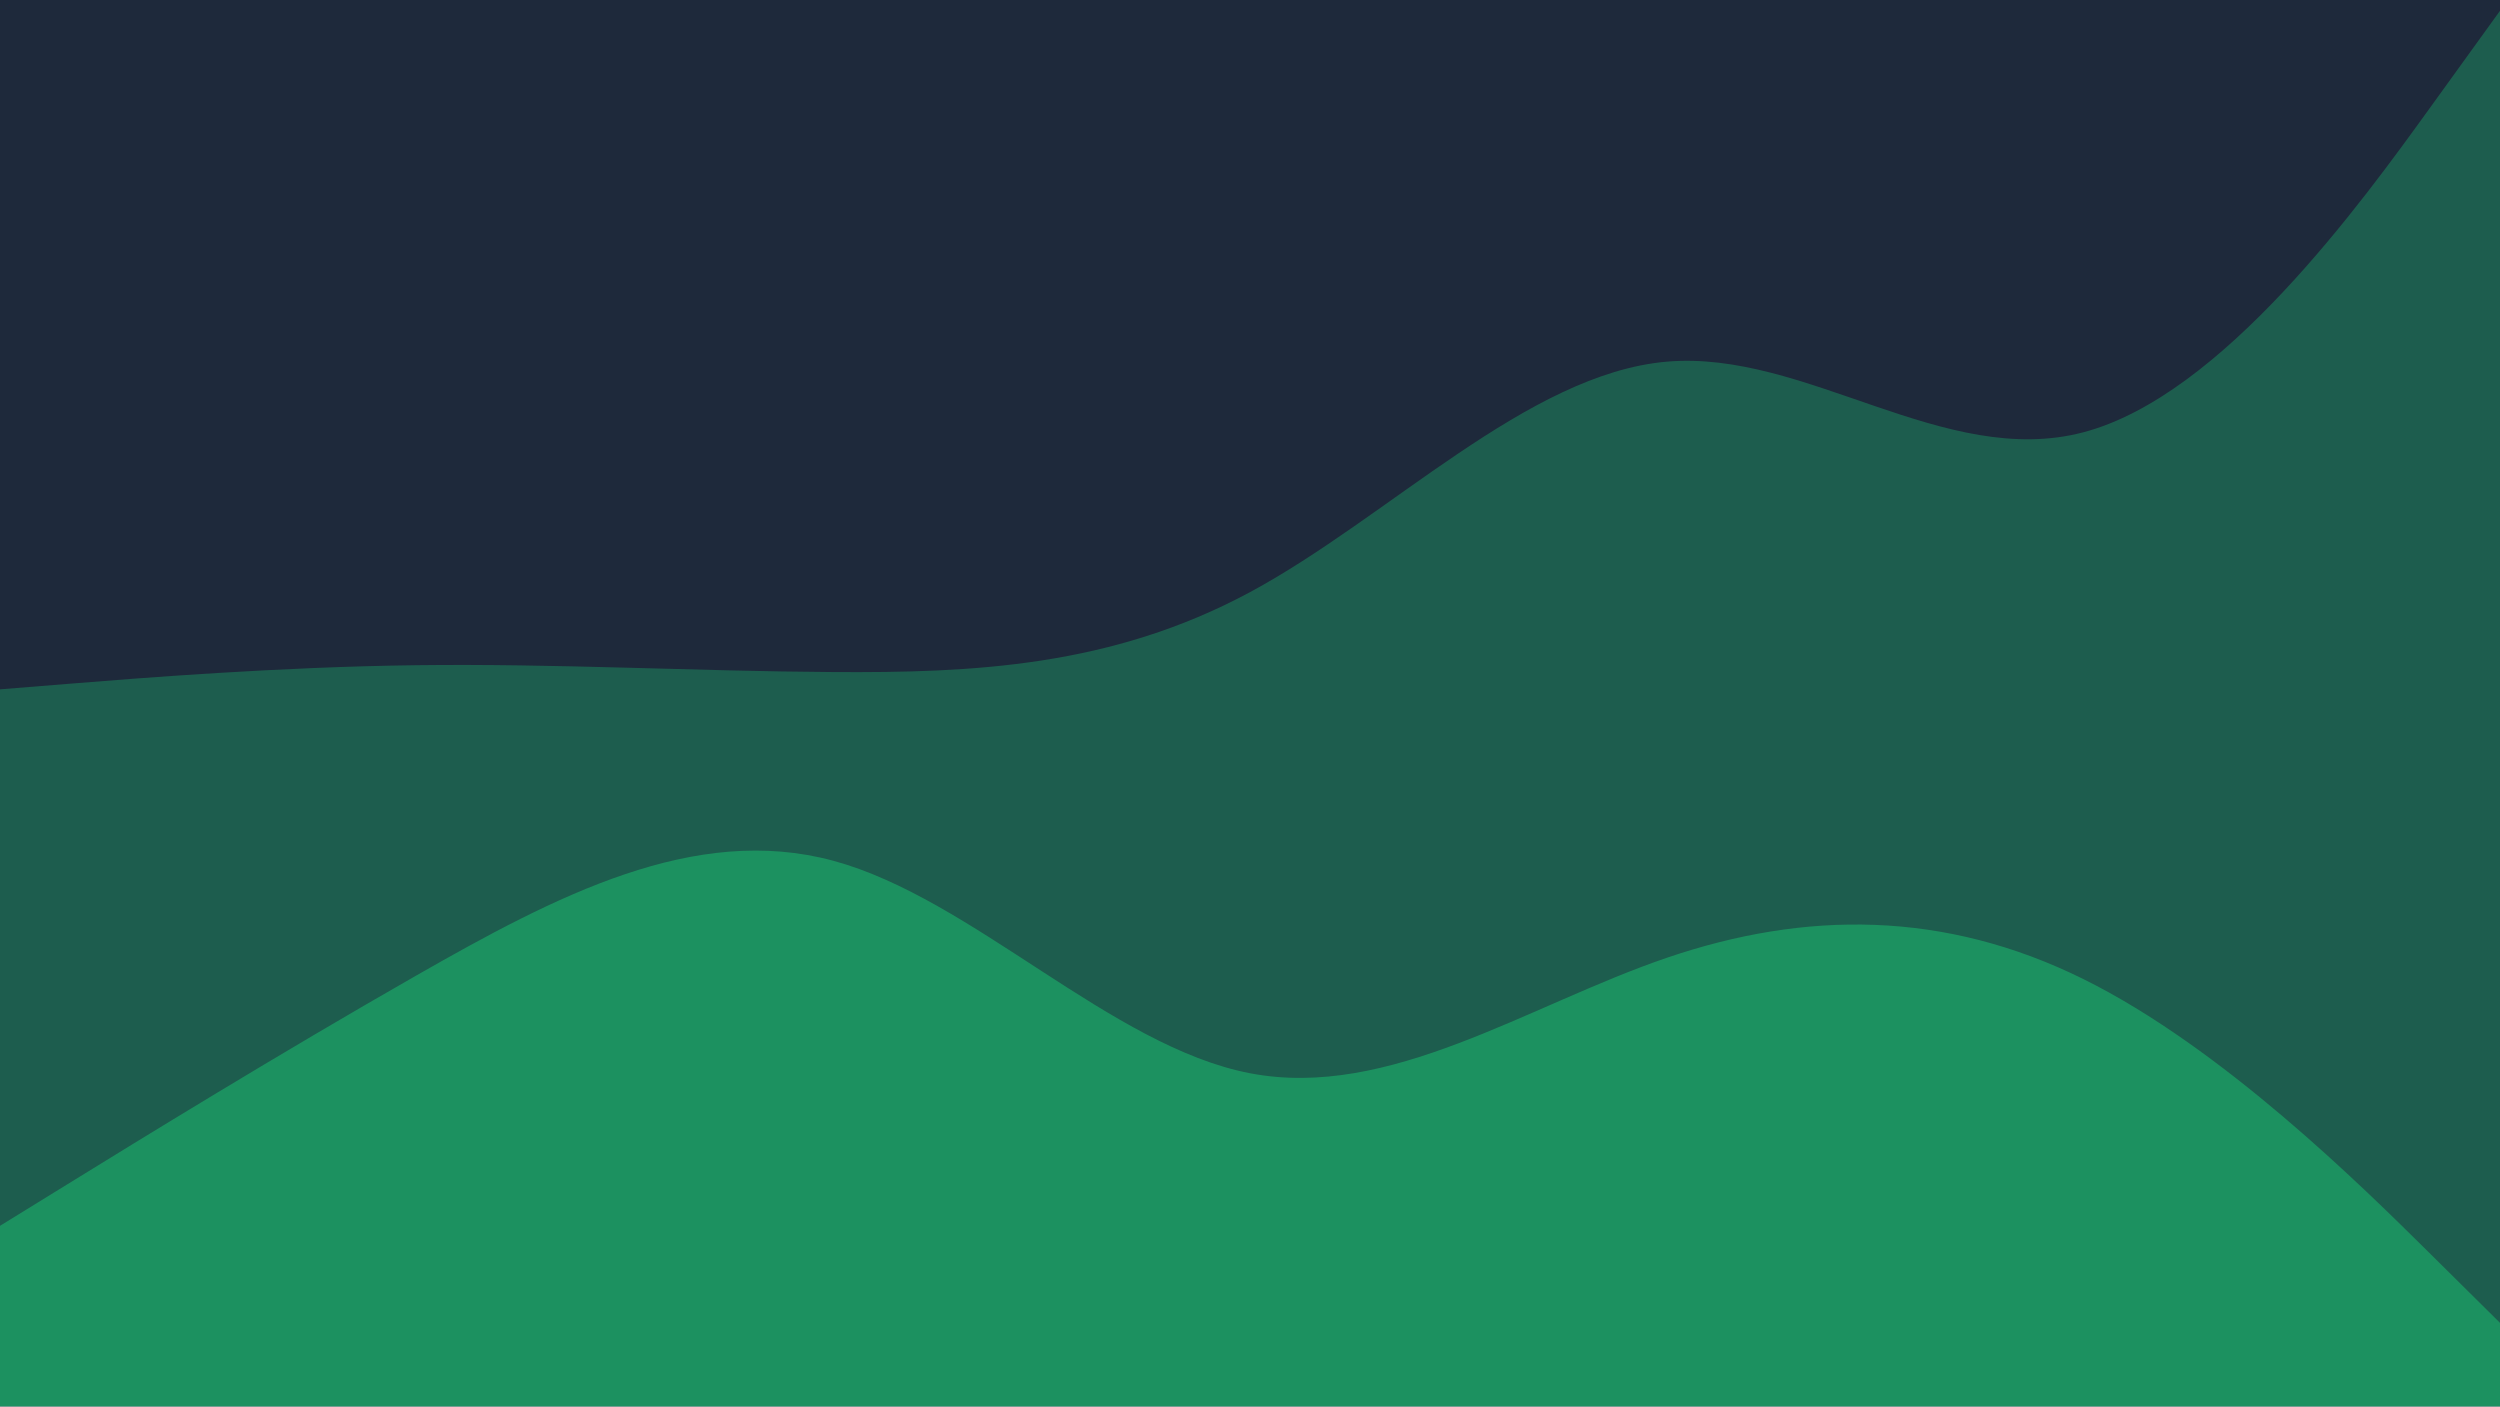
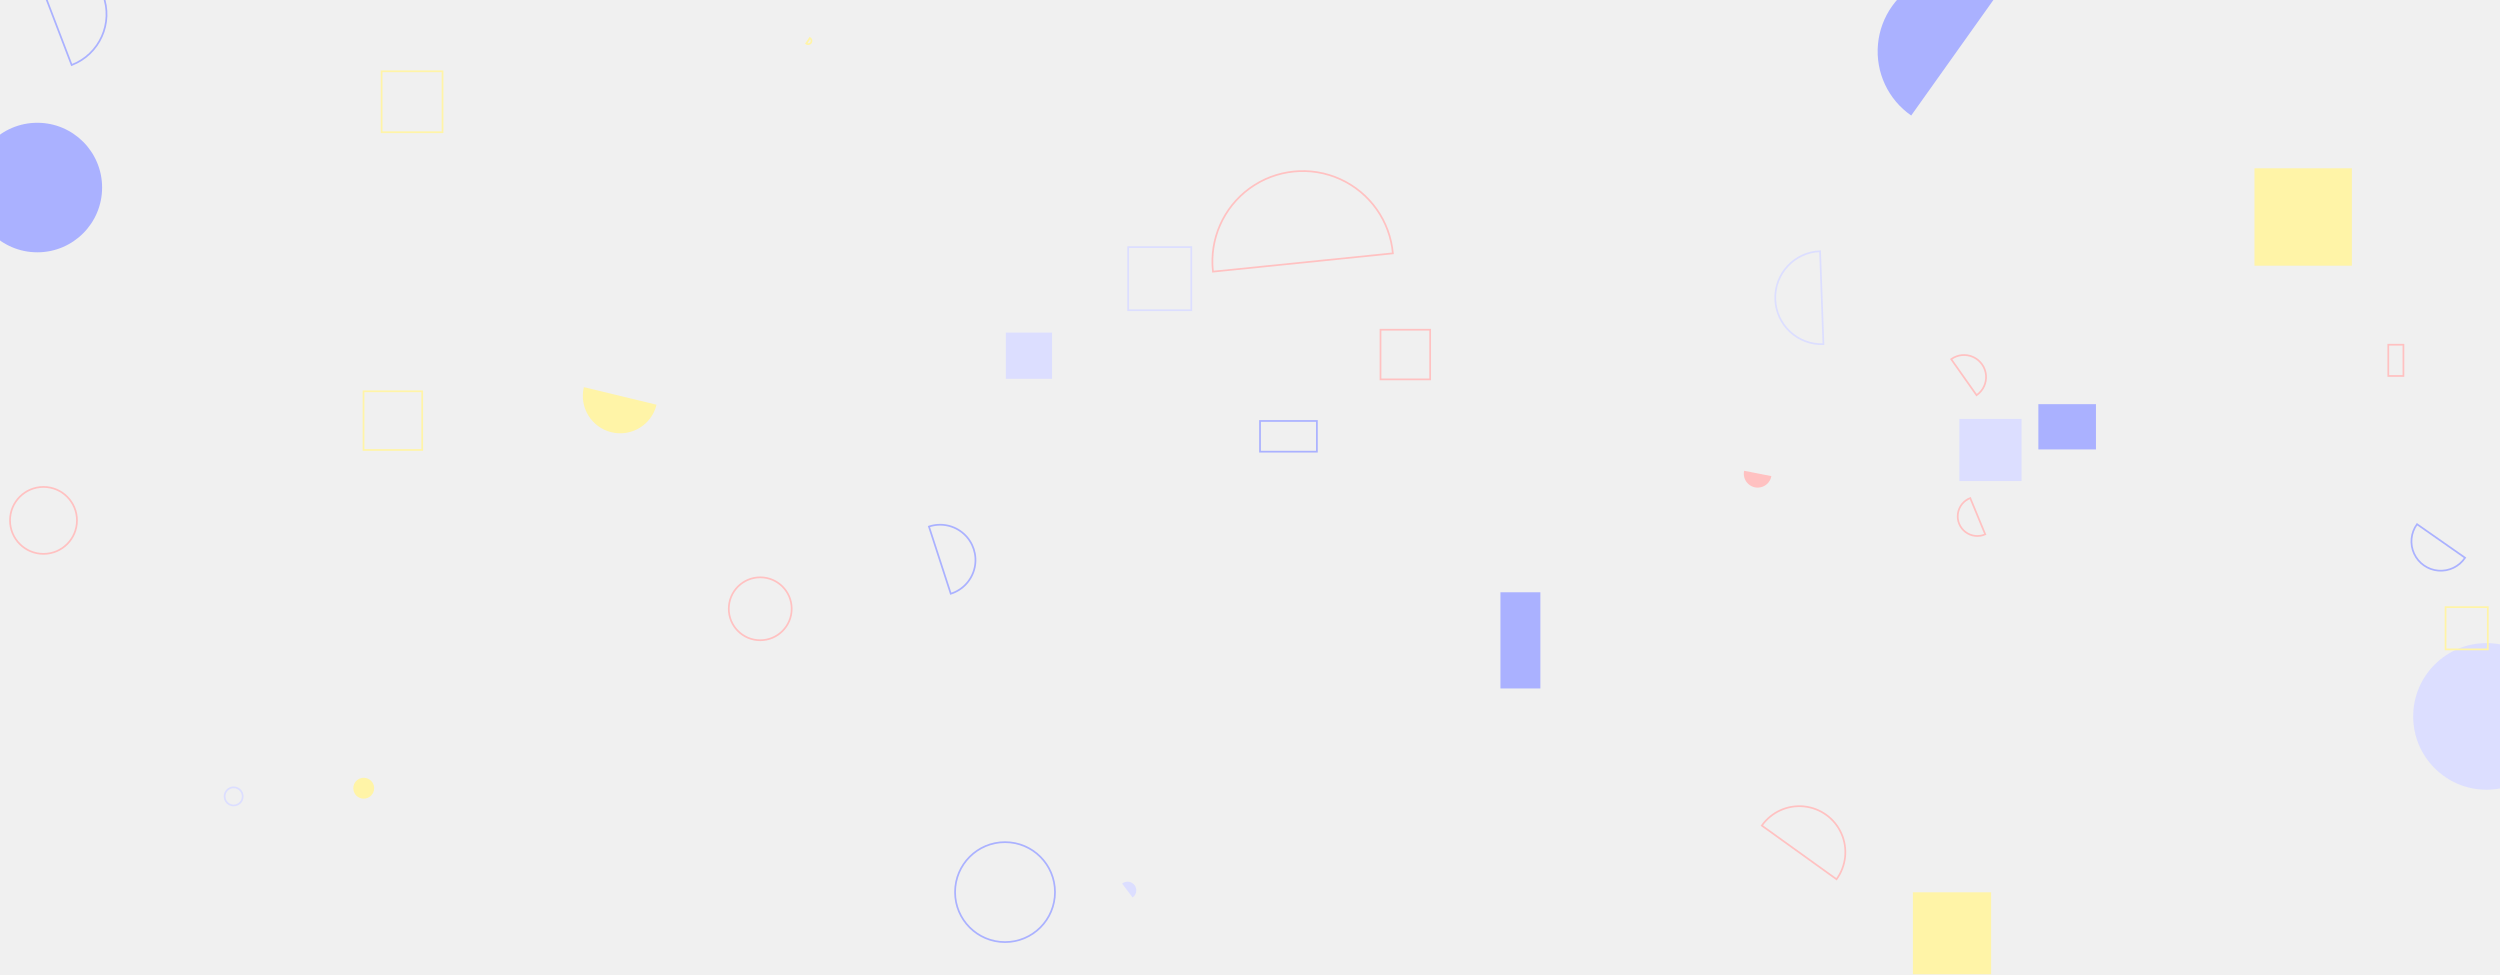
- <svg xmlns="http://www.w3.org/2000/svg" viewBox="0 0 1920 1080">
-   <g transform="          rotate(0 960 540)           translate(-0 -0)          scale(1)        ">
-     <rect width="1920" height="1080" fill="rgb(30, 41, 59)" />
-     <g transform="translate(0, 0)">
-       <path fill="rgb(29, 93, 78)" fill-opacity="1" d="M0,529.415L53.333,525.113C106.667,520.81,213.333,512.206,320,510.872C426.667,509.538,533.333,515.475,640,516.142C746.667,516.81,853.333,512.208,960,454.775C1066.667,397.341,1173.333,287.075,1280,277.762C1386.667,268.45,1493.333,360.091,1600,332.004C1706.667,303.917,1813.333,156.103,1866.667,82.196L1920,8.289L1920,1080L1866.667,1080C1813.333,1080,1706.667,1080,1600,1080C1493.333,1080,1386.667,1080,1280,1080C1173.333,1080,1066.667,1080,960,1080C853.333,1080,746.667,1080,640,1080C533.333,1080,426.667,1080,320,1080C213.333,1080,106.667,1080,53.333,1080L0,1080Z" />
-     </g>
-     <g transform="translate(0, 540)">
-       <path fill="rgb(28, 145, 96)" fill-opacity="1" d="M0,401.435L53.333,368.553C106.667,335.67,213.333,269.905,320,209.033C426.667,148.161,533.333,92.183,640,121.078C746.667,149.974,853.333,263.743,960,284.257C1066.667,304.771,1173.333,232.03,1280,195.621C1386.667,159.212,1493.333,159.135,1600,211.911C1706.667,264.687,1813.333,370.316,1866.667,423.13L1920,475.944L1920,540L1866.667,540C1813.333,540,1706.667,540,1600,540C1493.333,540,1386.667,540,1280,540C1173.333,540,1066.667,540,960,540C853.333,540,746.667,540,640,540C533.333,540,426.667,540,320,540C213.333,540,106.667,540,53.333,540L0,540Z" />
-     </g>
+ <svg xmlns="http://www.w3.org/2000/svg" version="1.1" width="1437" height="560" preserveAspectRatio="none" viewBox="0 0 1437 560">
+   <g mask="url(&quot;#SvgjsMask1009&quot;)" fill="none">
+     <path d="M463.43 25.01a1.89 1.89 0 1 0 2.08-3.15z" stroke="rgba(255, 244, 167, 1)" />
+     <path d="M1295.87 96.73L1351.86 96.73L1351.86 152.72L1295.87 152.72z" fill="rgba(255, 244, 167, 1)" />
+     <path d="M1099.53 512.89L1144.5 512.89L1144.5 566.31L1099.53 566.31z" fill="rgba(255, 244, 167, 1)" />
+     <path d="M1171.65 232.31L1204.76 232.31L1204.76 258.33L1171.65 258.33z" fill="rgba(170, 177, 255, 1)" />
+     <path d="M1126.24 240.78L1161.98 240.78L1161.98 276.52L1126.24 276.52z" fill="rgba(220, 222, 255, 1)" />
+     <path d="M129.09 457.77 a5.21 5.21 0 1 0 10.42 0 a5.21 5.21 0 1 0 -10.42 0z" stroke="rgba(220, 222, 255, 1)" />
+     <path d="M203.07 453.07 a6 6 0 1 0 12 0 a6 6 0 1 0 -12 0z" fill="rgba(255, 244, 167, 1)" />
+     <path d="M219.35 40.98L254.37 40.98L254.37 76L219.35 76z" stroke="rgba(255, 244, 167, 1)" />
+     <path d="M1387.1 411.79 a42.14 42.14 0 1 0 84.28 0 a42.14 42.14 0 1 0 -84.28 0z" fill="rgba(220, 222, 255, 1)" />
+     <path d="M-15.77 107.8 a37.23 37.23 0 1 0 74.46 0 a37.23 37.23 0 1 0 -74.46 0z" fill="rgba(170, 177, 255, 1)" />
+     <path d="M418.9 349.93 a18.08 18.08 0 1 0 36.16 0 a18.08 18.08 0 1 0 -36.16 0z" stroke="rgba(255, 193, 193, 1)" />
+     <path d="M1055.64 505.4a26.44 26.44 0 1 0-42.94-30.86z" stroke="rgba(255, 193, 193, 1)" />
+     <path d="M1132.49 286.28a11.29 11.29 0 1 0 8.63 20.86z" stroke="rgba(255, 193, 193, 1)" />
+     <path d="M1136.14 227.16a12.67 12.67 0 1 0-14.6-20.71z" stroke="rgba(255, 193, 193, 1)" />
+     <path d="M5.76 299.13 a19.24 19.24 0 1 0 38.48 0 a19.24 19.24 0 1 0 -38.48 0z" stroke="rgba(255, 193, 193, 1)" />
+     <path d="M41.19 37.37a31.19 31.19 0 1 0-22.3-58.26z" stroke="rgba(170, 177, 255, 1)" />
+     <path d="M648.48 142.04L684.76 142.04L684.76 178.32L648.48 178.32z" stroke="rgba(220, 222, 255, 1)" />
+     <path d="M1002.52 270.6a7.98 7.98 0 1 0 15.66 3.06z" fill="rgba(255, 193, 193, 1)" />
+     <path d="M724.26 241.97L756.95 241.97L756.95 259.62L724.26 259.62z" stroke="rgba(170, 177, 255, 1)" />
+     <path d="M1389.3 301.31a16.85 16.85 0 1 0 27.62 19.3z" stroke="rgba(170, 177, 255, 1)" />
+     <path d="M793.52 189.53L822.06 189.53L822.06 218.07L793.52 218.07z" stroke="rgba(255, 193, 193, 1)" />
+     <path d="M862.45 340.44L885.41 340.44L885.41 395.73L862.45 395.73z" fill="rgba(170, 177, 255, 1)" />
+     <path d="M578.15 191.16L604.73 191.16L604.73 217.74L578.15 217.74z" fill="rgba(220, 222, 255, 1)" />
+     <path d="M546.51 341.28a20.3 20.3 0 1 0-12.55-38.61z" stroke="rgba(170, 177, 255, 1)" />
+     <path d="M335.62 222.53a21.48 21.48 0 1 0 41.76 10.1z" fill="rgba(255, 244, 167, 1)" />
+     <path d="M800.63 145.62a51.98 51.98 0 1 0-103.42 10.52z" stroke="rgba(255, 193, 193, 1)" />
+     <path d="M1150.6-6.76a44.9 44.9 0 1 0-52.05 73.17z" fill="rgba(170, 177, 255, 1)" />
+     <path d="M1372.8 198.15L1381.49 198.15L1381.49 216.1L1372.8 216.1z" stroke="rgba(255, 193, 193, 1)" />
+     <path d="M651.01 515.86a4.99 4.99 0 1 0-6.01-7.96z" fill="rgba(220, 222, 255, 1)" />
+     <path d="M208.96 224.92L242.68 224.92L242.68 258.64L208.96 258.64z" stroke="rgba(255, 244, 167, 1)" />
+     <path d="M1405.7 348.98L1429.99 348.98L1429.99 373.27L1405.7 373.27z" stroke="rgba(255, 244, 167, 1)" />
+     <path d="M548.97 512.79 a28.72 28.72 0 1 0 57.44 0 a28.72 28.72 0 1 0 -57.44 0z" stroke="rgba(170, 177, 255, 1)" />
+     <path d="M1046.17 144.42a26.72 26.72 0 1 0 1.93 53.41z" stroke="rgba(220, 222, 255, 1)" />
  </g>
+   <defs>
+     <mask id="SvgjsMask1009">
+       <rect width="1437" height="560" fill="#ffffff" />
+     </mask>
+   </defs>
</svg>
